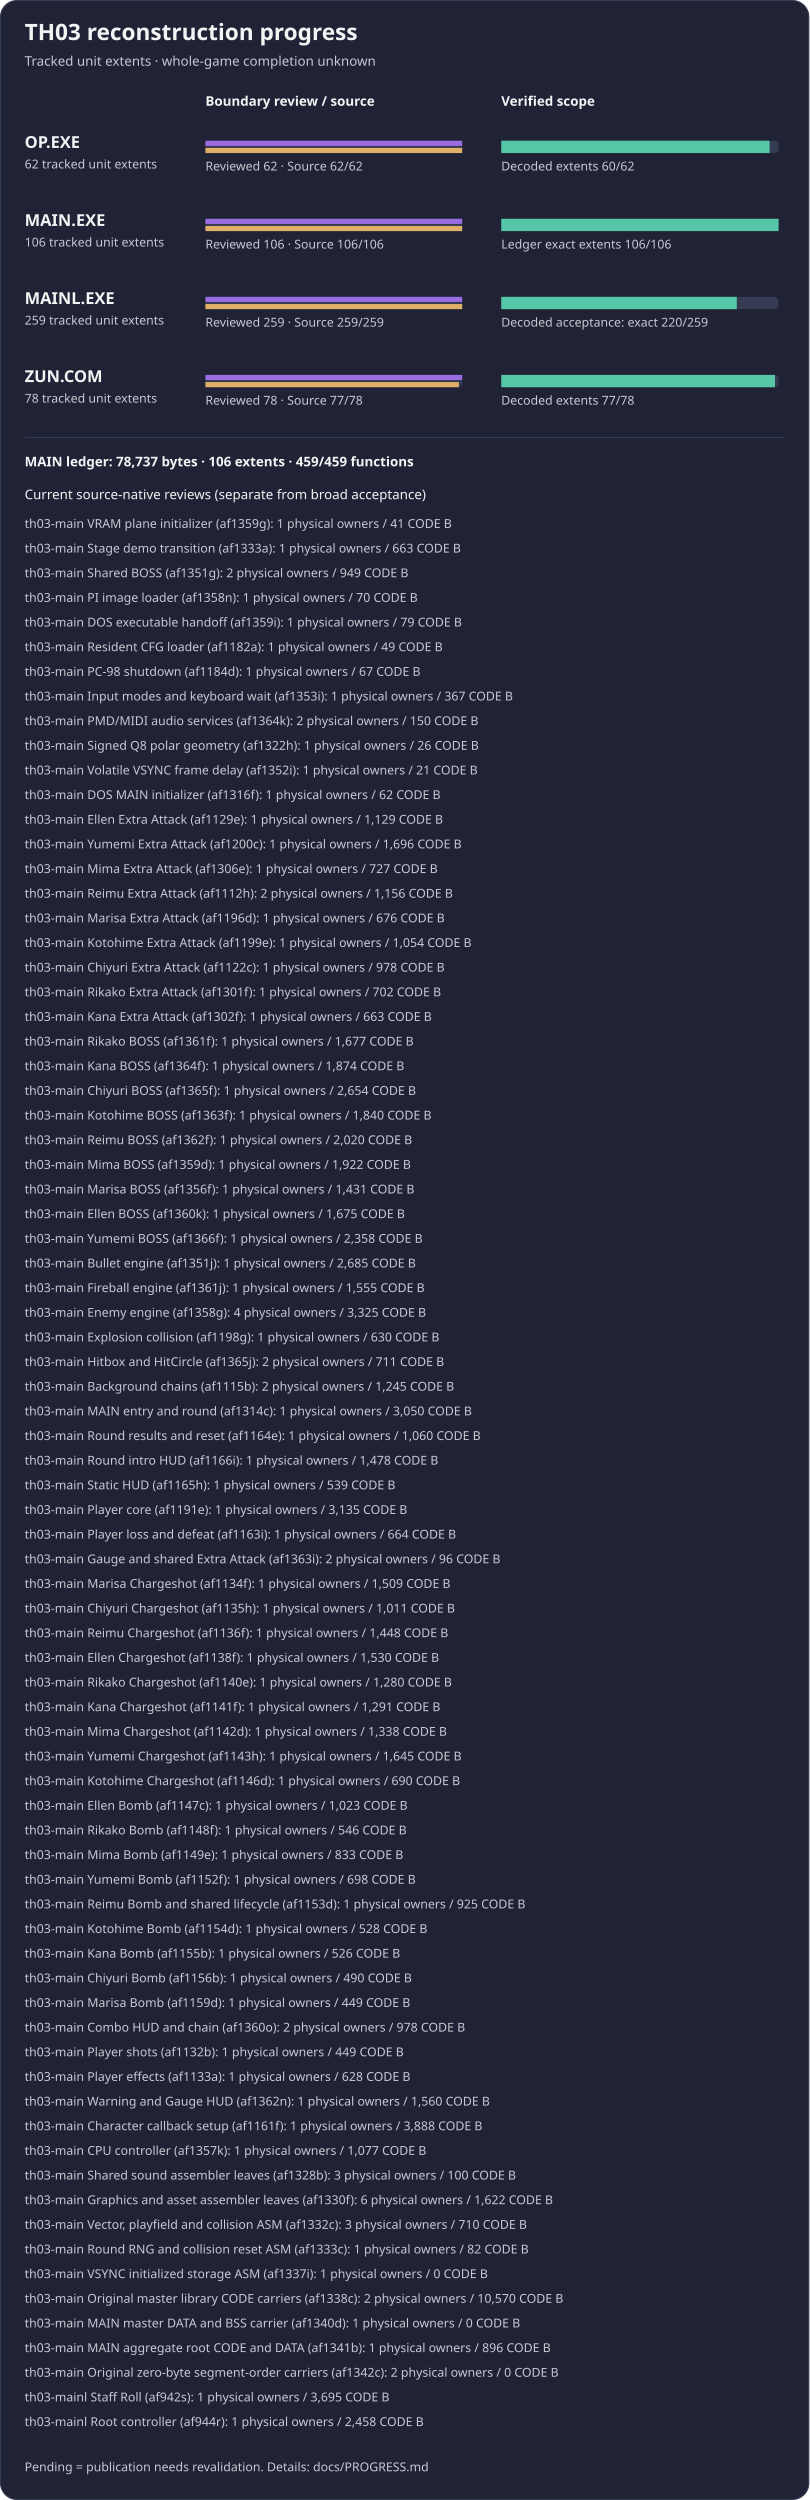
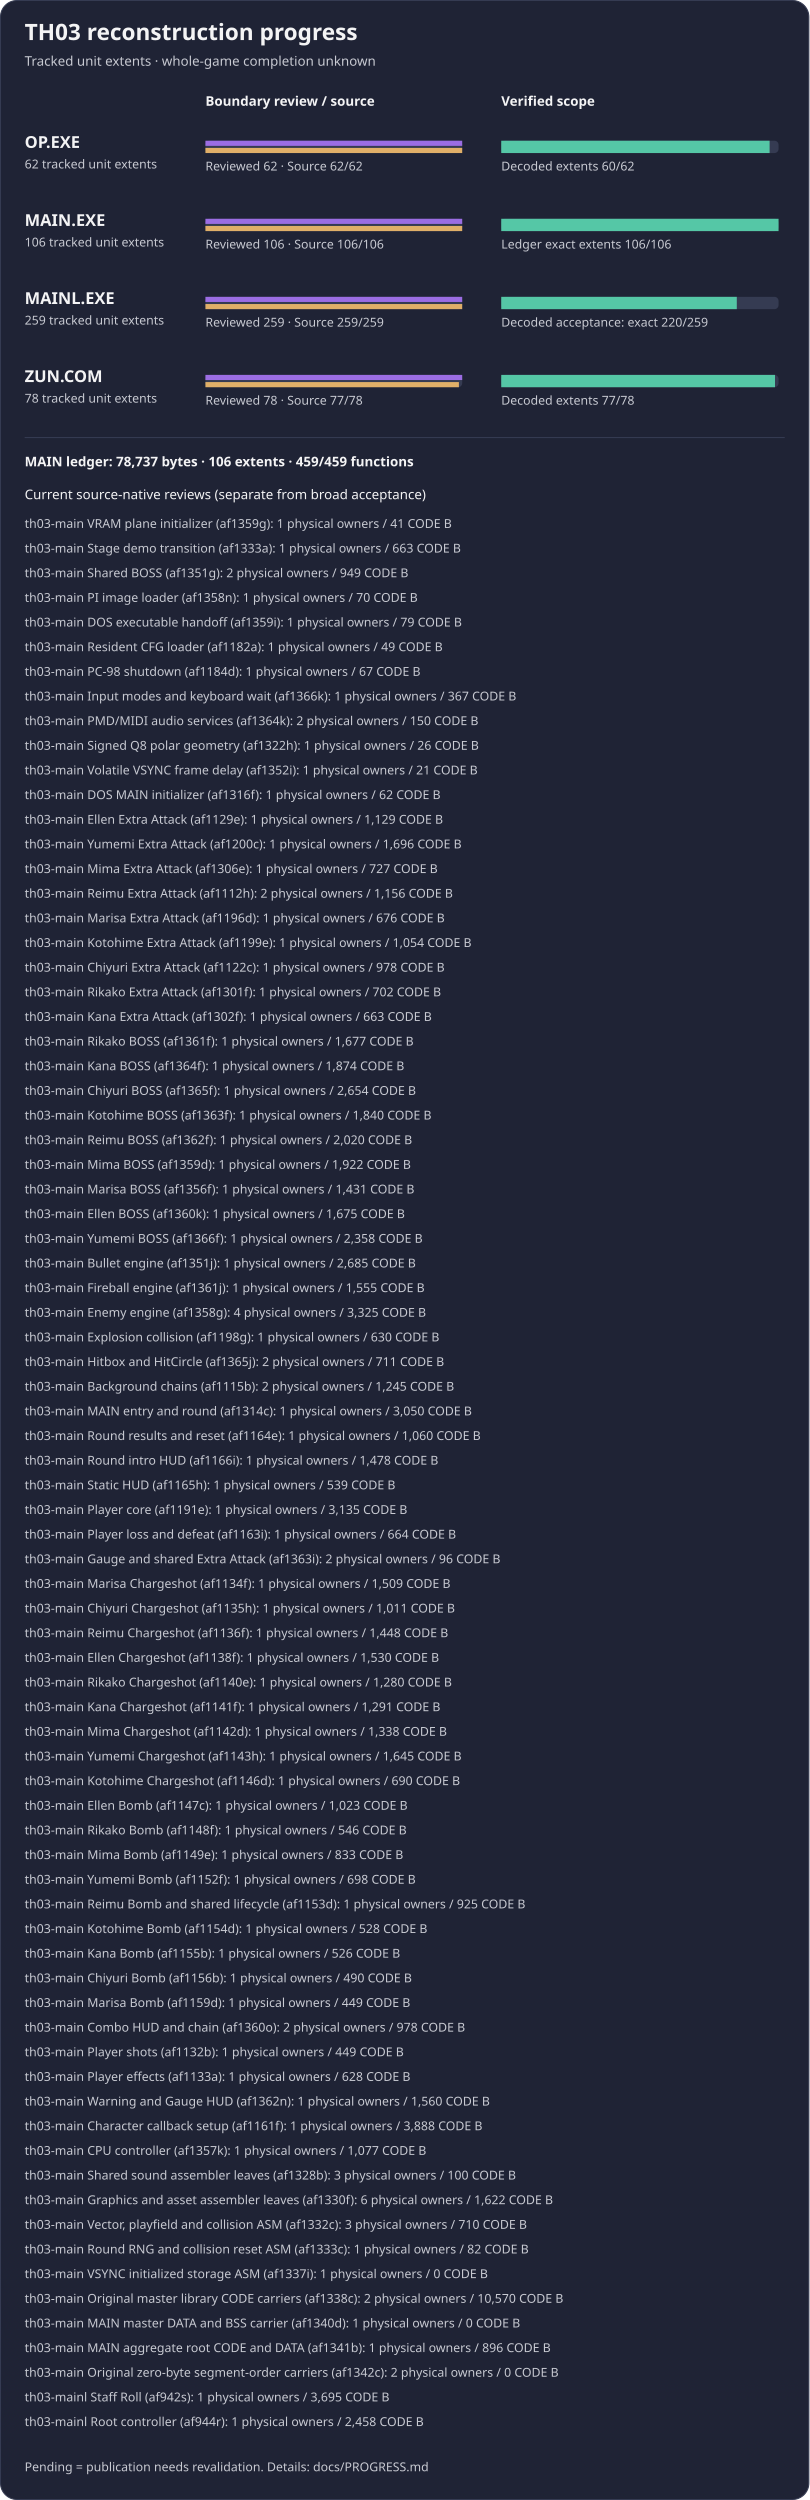
<svg xmlns="http://www.w3.org/2000/svg" width="788" height="2434" viewBox="0 0 788 2434" role="img" aria-label="TH03 reviewed subset reconstruction progress">
  <rect x="0.5" y="0.5" width="787" height="2433" rx="16" fill="#1f2335" stroke="#353b52" />
  <text x="24" y="39" fill="#f4f4f5" font-family="sans-serif" font-size="22" font-weight="600">TH03 reconstruction progress</text>
  <text x="24" y="64" fill="#c8cad2" font-family="sans-serif" font-size="13">Tracked unit extents · whole-game completion unknown</text>
  <text x="200" y="103" fill="#f4f4f5" font-family="sans-serif" font-size="13" font-weight="600">Boundary review / source</text>
  <text x="488" y="103" fill="#f4f4f5" font-family="sans-serif" font-size="13" font-weight="600">Verified scope</text>
  <g aria-label="OP.EXE bars count tracked unit extents, not functions; source-present is not exact">
    <text x="24" y="144" fill="#f4f4f5" font-family="sans-serif" font-size="16" font-weight="600">OP.EXE</text>
    <text x="24" y="164" fill="#c8cad2" font-family="sans-serif" font-size="12">62 tracked unit extents</text>
    <rect x="200" y="137" width="250" height="12" rx="4" fill="#353b52" />
    <rect x="488" y="137" width="270" height="12" rx="4" fill="#353b52" />
    <rect x="200" y="137" width="250.00" height="5" fill="#9b6de3" />
    <rect x="200" y="144" width="250.00" height="5" fill="#e0af68" />
    <rect x="488" y="137" width="261.29" height="12" fill="#55c7a6" />
    <text x="200" y="166" fill="#c8cad2" font-family="sans-serif" font-size="12">Reviewed 62 · Source 62/62</text>
    <text x="488" y="166" fill="#c8cad2" font-family="sans-serif" font-size="12">Decoded extents 60/62</text>
  </g>
  <g aria-label="MAIN.EXE bars count tracked unit extents, not functions; source-present is not exact">
    <text x="24" y="220" fill="#f4f4f5" font-family="sans-serif" font-size="16" font-weight="600">MAIN.EXE</text>
    <text x="24" y="240" fill="#c8cad2" font-family="sans-serif" font-size="12">106 tracked unit extents</text>
    <rect x="200" y="213" width="250" height="12" rx="4" fill="#353b52" />
    <rect x="488" y="213" width="270" height="12" rx="4" fill="#353b52" />
    <rect x="200" y="213" width="250.00" height="5" fill="#9b6de3" />
    <rect x="200" y="220" width="250.00" height="5" fill="#e0af68" />
    <rect x="488" y="213" width="270.00" height="12" fill="#55c7a6" />
    <text x="200" y="242" fill="#c8cad2" font-family="sans-serif" font-size="12">Reviewed 106 · Source 106/106</text>
    <text x="488" y="242" fill="#c8cad2" font-family="sans-serif" font-size="12">Ledger exact extents 106/106</text>
  </g>
  <g aria-label="MAINL bars count tracked unit extents, not functions; source-present is not exact">
    <text x="24" y="296" fill="#f4f4f5" font-family="sans-serif" font-size="16" font-weight="600">MAINL.EXE</text>
    <text x="24" y="316" fill="#c8cad2" font-family="sans-serif" font-size="12">259 tracked unit extents</text>
    <rect x="200" y="289" width="250" height="12" rx="4" fill="#353b52" />
    <rect x="488" y="289" width="270" height="12" rx="4" fill="#353b52" />
    <rect x="200" y="289" width="250.00" height="5" fill="#9b6de3" />
    <rect x="200" y="296" width="250.00" height="5" fill="#e0af68" />
    <rect x="488" y="289" width="229.34" height="12" fill="#55c7a6" />
    <text x="200" y="318" fill="#c8cad2" font-family="sans-serif" font-size="12">Reviewed 259 · Source 259/259</text>
    <text x="488" y="318" fill="#c8cad2" font-family="sans-serif" font-size="12">Decoded acceptance: exact 220/259</text>
  </g>
  <g aria-label="ZUN.COM bars count tracked unit extents, not functions; source-present is not exact">
    <text x="24" y="372" fill="#f4f4f5" font-family="sans-serif" font-size="16" font-weight="600">ZUN.COM</text>
    <text x="24" y="392" fill="#c8cad2" font-family="sans-serif" font-size="12">78 tracked unit extents</text>
    <rect x="200" y="365" width="250" height="12" rx="4" fill="#353b52" />
    <rect x="488" y="365" width="270" height="12" rx="4" fill="#353b52" />
    <rect x="200" y="365" width="250.00" height="5" fill="#9b6de3" />
    <rect x="200" y="372" width="246.79" height="5" fill="#e0af68" />
    <rect x="488" y="365" width="266.54" height="12" fill="#55c7a6" />
    <text x="200" y="394" fill="#c8cad2" font-family="sans-serif" font-size="12">Reviewed 78 · Source 77/78</text>
    <text x="488" y="394" fill="#c8cad2" font-family="sans-serif" font-size="12">Decoded extents 77/78</text>
  </g>
  <path d="M24 426 H764" stroke="#353b52" />
  <text x="24" y="454" fill="#f4f4f5" font-family="sans-serif" font-size="13" font-weight="600">MAIN ledger: 78,737 bytes · 106 extents · 459/459 functions</text>
  <text x="24" y="486" fill="#f4f4f5" font-family="sans-serif" font-size="13">Current source-native reviews (separate from broad acceptance)</text>
  <text x="24" y="514" fill="#c8cad2" font-family="sans-serif" font-size="12">th03-main VRAM plane initializer (af1359g): 1 physical owners / 41 CODE B</text>
  <text x="24" y="538" fill="#c8cad2" font-family="sans-serif" font-size="12">th03-main Stage demo transition (af1333a): 1 physical owners / 663 CODE B</text>
  <text x="24" y="562" fill="#c8cad2" font-family="sans-serif" font-size="12">th03-main Shared BOSS (af1351g): 2 physical owners / 949 CODE B</text>
  <text x="24" y="586" fill="#c8cad2" font-family="sans-serif" font-size="12">th03-main PI image loader (af1358n): 1 physical owners / 70 CODE B</text>
  <text x="24" y="610" fill="#c8cad2" font-family="sans-serif" font-size="12">th03-main DOS executable handoff (af1359i): 1 physical owners / 79 CODE B</text>
  <text x="24" y="634" fill="#c8cad2" font-family="sans-serif" font-size="12">th03-main Resident CFG loader (af1182a): 1 physical owners / 49 CODE B</text>
  <text x="24" y="658" fill="#c8cad2" font-family="sans-serif" font-size="12">th03-main PC-98 shutdown (af1184d): 1 physical owners / 67 CODE B</text>
-   <text x="24" y="682" fill="#c8cad2" font-family="sans-serif" font-size="12">th03-main Input modes and keyboard wait (af1353i): 1 physical owners / 367 CODE B</text>
+   <text x="24" y="682" fill="#c8cad2" font-family="sans-serif" font-size="12">th03-main Input modes and keyboard wait (af1366k): 1 physical owners / 367 CODE B</text>
  <text x="24" y="706" fill="#c8cad2" font-family="sans-serif" font-size="12">th03-main PMD/MIDI audio services (af1364k): 2 physical owners / 150 CODE B</text>
  <text x="24" y="730" fill="#c8cad2" font-family="sans-serif" font-size="12">th03-main Signed Q8 polar geometry (af1322h): 1 physical owners / 26 CODE B</text>
  <text x="24" y="754" fill="#c8cad2" font-family="sans-serif" font-size="12">th03-main Volatile VSYNC frame delay (af1352i): 1 physical owners / 21 CODE B</text>
  <text x="24" y="778" fill="#c8cad2" font-family="sans-serif" font-size="12">th03-main DOS MAIN initializer (af1316f): 1 physical owners / 62 CODE B</text>
  <text x="24" y="802" fill="#c8cad2" font-family="sans-serif" font-size="12">th03-main Ellen Extra Attack (af1129e): 1 physical owners / 1,129 CODE B</text>
  <text x="24" y="826" fill="#c8cad2" font-family="sans-serif" font-size="12">th03-main Yumemi Extra Attack (af1200c): 1 physical owners / 1,696 CODE B</text>
  <text x="24" y="850" fill="#c8cad2" font-family="sans-serif" font-size="12">th03-main Mima Extra Attack (af1306e): 1 physical owners / 727 CODE B</text>
  <text x="24" y="874" fill="#c8cad2" font-family="sans-serif" font-size="12">th03-main Reimu Extra Attack (af1112h): 2 physical owners / 1,156 CODE B</text>
  <text x="24" y="898" fill="#c8cad2" font-family="sans-serif" font-size="12">th03-main Marisa Extra Attack (af1196d): 1 physical owners / 676 CODE B</text>
  <text x="24" y="922" fill="#c8cad2" font-family="sans-serif" font-size="12">th03-main Kotohime Extra Attack (af1199e): 1 physical owners / 1,054 CODE B</text>
  <text x="24" y="946" fill="#c8cad2" font-family="sans-serif" font-size="12">th03-main Chiyuri Extra Attack (af1122c): 1 physical owners / 978 CODE B</text>
  <text x="24" y="970" fill="#c8cad2" font-family="sans-serif" font-size="12">th03-main Rikako Extra Attack (af1301f): 1 physical owners / 702 CODE B</text>
  <text x="24" y="994" fill="#c8cad2" font-family="sans-serif" font-size="12">th03-main Kana Extra Attack (af1302f): 1 physical owners / 663 CODE B</text>
  <text x="24" y="1018" fill="#c8cad2" font-family="sans-serif" font-size="12">th03-main Rikako BOSS (af1361f): 1 physical owners / 1,677 CODE B</text>
  <text x="24" y="1042" fill="#c8cad2" font-family="sans-serif" font-size="12">th03-main Kana BOSS (af1364f): 1 physical owners / 1,874 CODE B</text>
  <text x="24" y="1066" fill="#c8cad2" font-family="sans-serif" font-size="12">th03-main Chiyuri BOSS (af1365f): 1 physical owners / 2,654 CODE B</text>
  <text x="24" y="1090" fill="#c8cad2" font-family="sans-serif" font-size="12">th03-main Kotohime BOSS (af1363f): 1 physical owners / 1,840 CODE B</text>
  <text x="24" y="1114" fill="#c8cad2" font-family="sans-serif" font-size="12">th03-main Reimu BOSS (af1362f): 1 physical owners / 2,020 CODE B</text>
  <text x="24" y="1138" fill="#c8cad2" font-family="sans-serif" font-size="12">th03-main Mima BOSS (af1359d): 1 physical owners / 1,922 CODE B</text>
  <text x="24" y="1162" fill="#c8cad2" font-family="sans-serif" font-size="12">th03-main Marisa BOSS (af1356f): 1 physical owners / 1,431 CODE B</text>
  <text x="24" y="1186" fill="#c8cad2" font-family="sans-serif" font-size="12">th03-main Ellen BOSS (af1360k): 1 physical owners / 1,675 CODE B</text>
  <text x="24" y="1210" fill="#c8cad2" font-family="sans-serif" font-size="12">th03-main Yumemi BOSS (af1366f): 1 physical owners / 2,358 CODE B</text>
  <text x="24" y="1234" fill="#c8cad2" font-family="sans-serif" font-size="12">th03-main Bullet engine (af1351j): 1 physical owners / 2,685 CODE B</text>
  <text x="24" y="1258" fill="#c8cad2" font-family="sans-serif" font-size="12">th03-main Fireball engine (af1361j): 1 physical owners / 1,555 CODE B</text>
  <text x="24" y="1282" fill="#c8cad2" font-family="sans-serif" font-size="12">th03-main Enemy engine (af1358g): 4 physical owners / 3,325 CODE B</text>
  <text x="24" y="1306" fill="#c8cad2" font-family="sans-serif" font-size="12">th03-main Explosion collision (af1198g): 1 physical owners / 630 CODE B</text>
  <text x="24" y="1330" fill="#c8cad2" font-family="sans-serif" font-size="12">th03-main Hitbox and HitCircle (af1365j): 2 physical owners / 711 CODE B</text>
  <text x="24" y="1354" fill="#c8cad2" font-family="sans-serif" font-size="12">th03-main Background chains (af1115b): 2 physical owners / 1,245 CODE B</text>
  <text x="24" y="1378" fill="#c8cad2" font-family="sans-serif" font-size="12">th03-main MAIN entry and round (af1314c): 1 physical owners / 3,050 CODE B</text>
  <text x="24" y="1402" fill="#c8cad2" font-family="sans-serif" font-size="12">th03-main Round results and reset (af1164e): 1 physical owners / 1,060 CODE B</text>
  <text x="24" y="1426" fill="#c8cad2" font-family="sans-serif" font-size="12">th03-main Round intro HUD (af1166i): 1 physical owners / 1,478 CODE B</text>
  <text x="24" y="1450" fill="#c8cad2" font-family="sans-serif" font-size="12">th03-main Static HUD (af1165h): 1 physical owners / 539 CODE B</text>
  <text x="24" y="1474" fill="#c8cad2" font-family="sans-serif" font-size="12">th03-main Player core (af1191e): 1 physical owners / 3,135 CODE B</text>
  <text x="24" y="1498" fill="#c8cad2" font-family="sans-serif" font-size="12">th03-main Player loss and defeat (af1163i): 1 physical owners / 664 CODE B</text>
  <text x="24" y="1522" fill="#c8cad2" font-family="sans-serif" font-size="12">th03-main Gauge and shared Extra Attack (af1363i): 2 physical owners / 96 CODE B</text>
  <text x="24" y="1546" fill="#c8cad2" font-family="sans-serif" font-size="12">th03-main Marisa Chargeshot (af1134f): 1 physical owners / 1,509 CODE B</text>
  <text x="24" y="1570" fill="#c8cad2" font-family="sans-serif" font-size="12">th03-main Chiyuri Chargeshot (af1135h): 1 physical owners / 1,011 CODE B</text>
  <text x="24" y="1594" fill="#c8cad2" font-family="sans-serif" font-size="12">th03-main Reimu Chargeshot (af1136f): 1 physical owners / 1,448 CODE B</text>
  <text x="24" y="1618" fill="#c8cad2" font-family="sans-serif" font-size="12">th03-main Ellen Chargeshot (af1138f): 1 physical owners / 1,530 CODE B</text>
  <text x="24" y="1642" fill="#c8cad2" font-family="sans-serif" font-size="12">th03-main Rikako Chargeshot (af1140e): 1 physical owners / 1,280 CODE B</text>
  <text x="24" y="1666" fill="#c8cad2" font-family="sans-serif" font-size="12">th03-main Kana Chargeshot (af1141f): 1 physical owners / 1,291 CODE B</text>
  <text x="24" y="1690" fill="#c8cad2" font-family="sans-serif" font-size="12">th03-main Mima Chargeshot (af1142d): 1 physical owners / 1,338 CODE B</text>
  <text x="24" y="1714" fill="#c8cad2" font-family="sans-serif" font-size="12">th03-main Yumemi Chargeshot (af1143h): 1 physical owners / 1,645 CODE B</text>
  <text x="24" y="1738" fill="#c8cad2" font-family="sans-serif" font-size="12">th03-main Kotohime Chargeshot (af1146d): 1 physical owners / 690 CODE B</text>
  <text x="24" y="1762" fill="#c8cad2" font-family="sans-serif" font-size="12">th03-main Ellen Bomb (af1147c): 1 physical owners / 1,023 CODE B</text>
  <text x="24" y="1786" fill="#c8cad2" font-family="sans-serif" font-size="12">th03-main Rikako Bomb (af1148f): 1 physical owners / 546 CODE B</text>
  <text x="24" y="1810" fill="#c8cad2" font-family="sans-serif" font-size="12">th03-main Mima Bomb (af1149e): 1 physical owners / 833 CODE B</text>
  <text x="24" y="1834" fill="#c8cad2" font-family="sans-serif" font-size="12">th03-main Yumemi Bomb (af1152f): 1 physical owners / 698 CODE B</text>
  <text x="24" y="1858" fill="#c8cad2" font-family="sans-serif" font-size="12">th03-main Reimu Bomb and shared lifecycle (af1153d): 1 physical owners / 925 CODE B</text>
  <text x="24" y="1882" fill="#c8cad2" font-family="sans-serif" font-size="12">th03-main Kotohime Bomb (af1154d): 1 physical owners / 528 CODE B</text>
  <text x="24" y="1906" fill="#c8cad2" font-family="sans-serif" font-size="12">th03-main Kana Bomb (af1155b): 1 physical owners / 526 CODE B</text>
  <text x="24" y="1930" fill="#c8cad2" font-family="sans-serif" font-size="12">th03-main Chiyuri Bomb (af1156b): 1 physical owners / 490 CODE B</text>
  <text x="24" y="1954" fill="#c8cad2" font-family="sans-serif" font-size="12">th03-main Marisa Bomb (af1159d): 1 physical owners / 449 CODE B</text>
  <text x="24" y="1978" fill="#c8cad2" font-family="sans-serif" font-size="12">th03-main Combo HUD and chain (af1360o): 2 physical owners / 978 CODE B</text>
  <text x="24" y="2002" fill="#c8cad2" font-family="sans-serif" font-size="12">th03-main Player shots (af1132b): 1 physical owners / 449 CODE B</text>
  <text x="24" y="2026" fill="#c8cad2" font-family="sans-serif" font-size="12">th03-main Player effects (af1133a): 1 physical owners / 628 CODE B</text>
  <text x="24" y="2050" fill="#c8cad2" font-family="sans-serif" font-size="12">th03-main Warning and Gauge HUD (af1362n): 1 physical owners / 1,560 CODE B</text>
  <text x="24" y="2074" fill="#c8cad2" font-family="sans-serif" font-size="12">th03-main Character callback setup (af1161f): 1 physical owners / 3,888 CODE B</text>
  <text x="24" y="2098" fill="#c8cad2" font-family="sans-serif" font-size="12">th03-main CPU controller (af1357k): 1 physical owners / 1,077 CODE B</text>
  <text x="24" y="2122" fill="#c8cad2" font-family="sans-serif" font-size="12">th03-main Shared sound assembler leaves (af1328b): 3 physical owners / 100 CODE B</text>
  <text x="24" y="2146" fill="#c8cad2" font-family="sans-serif" font-size="12">th03-main Graphics and asset assembler leaves (af1330f): 6 physical owners / 1,622 CODE B</text>
  <text x="24" y="2170" fill="#c8cad2" font-family="sans-serif" font-size="12">th03-main Vector, playfield and collision ASM (af1332c): 3 physical owners / 710 CODE B</text>
  <text x="24" y="2194" fill="#c8cad2" font-family="sans-serif" font-size="12">th03-main Round RNG and collision reset ASM (af1333c): 1 physical owners / 82 CODE B</text>
  <text x="24" y="2218" fill="#c8cad2" font-family="sans-serif" font-size="12">th03-main VSYNC initialized storage ASM (af1337i): 1 physical owners / 0 CODE B</text>
  <text x="24" y="2242" fill="#c8cad2" font-family="sans-serif" font-size="12">th03-main Original master library CODE carriers (af1338c): 2 physical owners / 10,570 CODE B</text>
  <text x="24" y="2266" fill="#c8cad2" font-family="sans-serif" font-size="12">th03-main MAIN master DATA and BSS carrier (af1340d): 1 physical owners / 0 CODE B</text>
  <text x="24" y="2290" fill="#c8cad2" font-family="sans-serif" font-size="12">th03-main MAIN aggregate root CODE and DATA (af1341b): 1 physical owners / 896 CODE B</text>
  <text x="24" y="2314" fill="#c8cad2" font-family="sans-serif" font-size="12">th03-main Original zero-byte segment-order carriers (af1342c): 2 physical owners / 0 CODE B</text>
  <text x="24" y="2338" fill="#c8cad2" font-family="sans-serif" font-size="12">th03-mainl Staff Roll (af942s): 1 physical owners / 3,695 CODE B</text>
  <text x="24" y="2362" fill="#c8cad2" font-family="sans-serif" font-size="12">th03-mainl Root controller (af944r): 1 physical owners / 2,458 CODE B</text>
  <text x="24" y="2406" fill="#c8cad2" font-family="sans-serif" font-size="12">Pending = publication needs revalidation. Details: docs/PROGRESS.md</text>
</svg>
